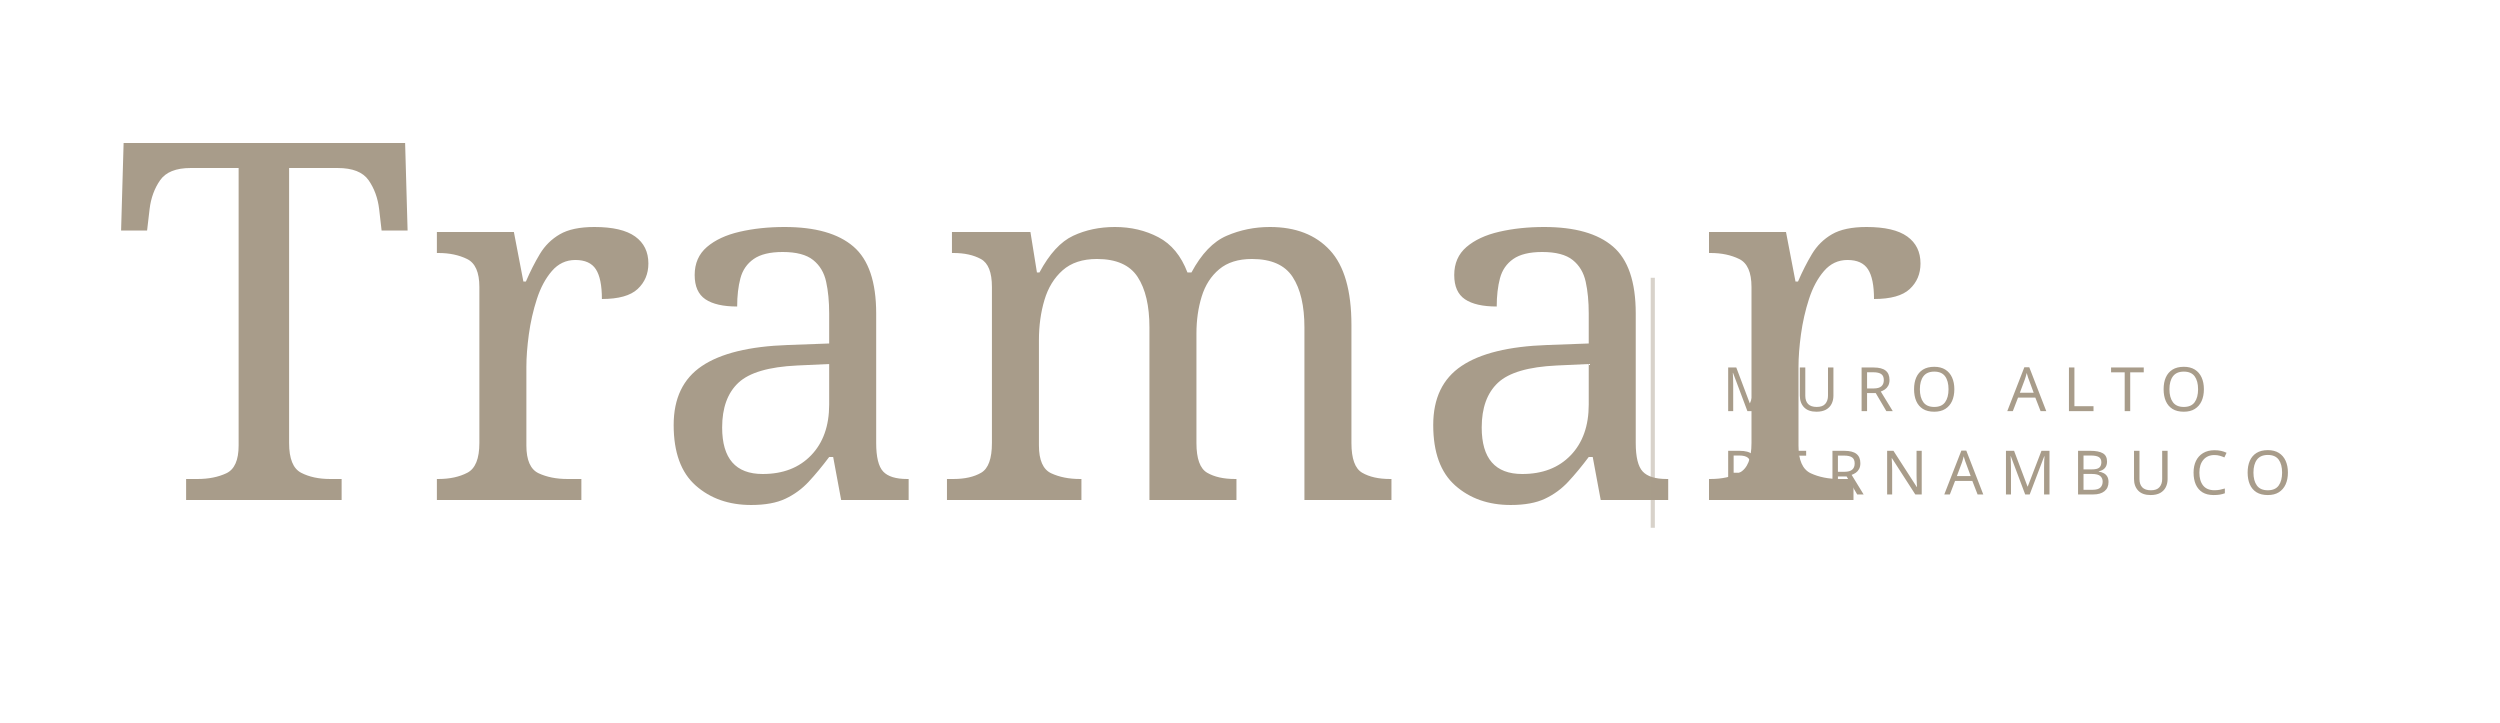
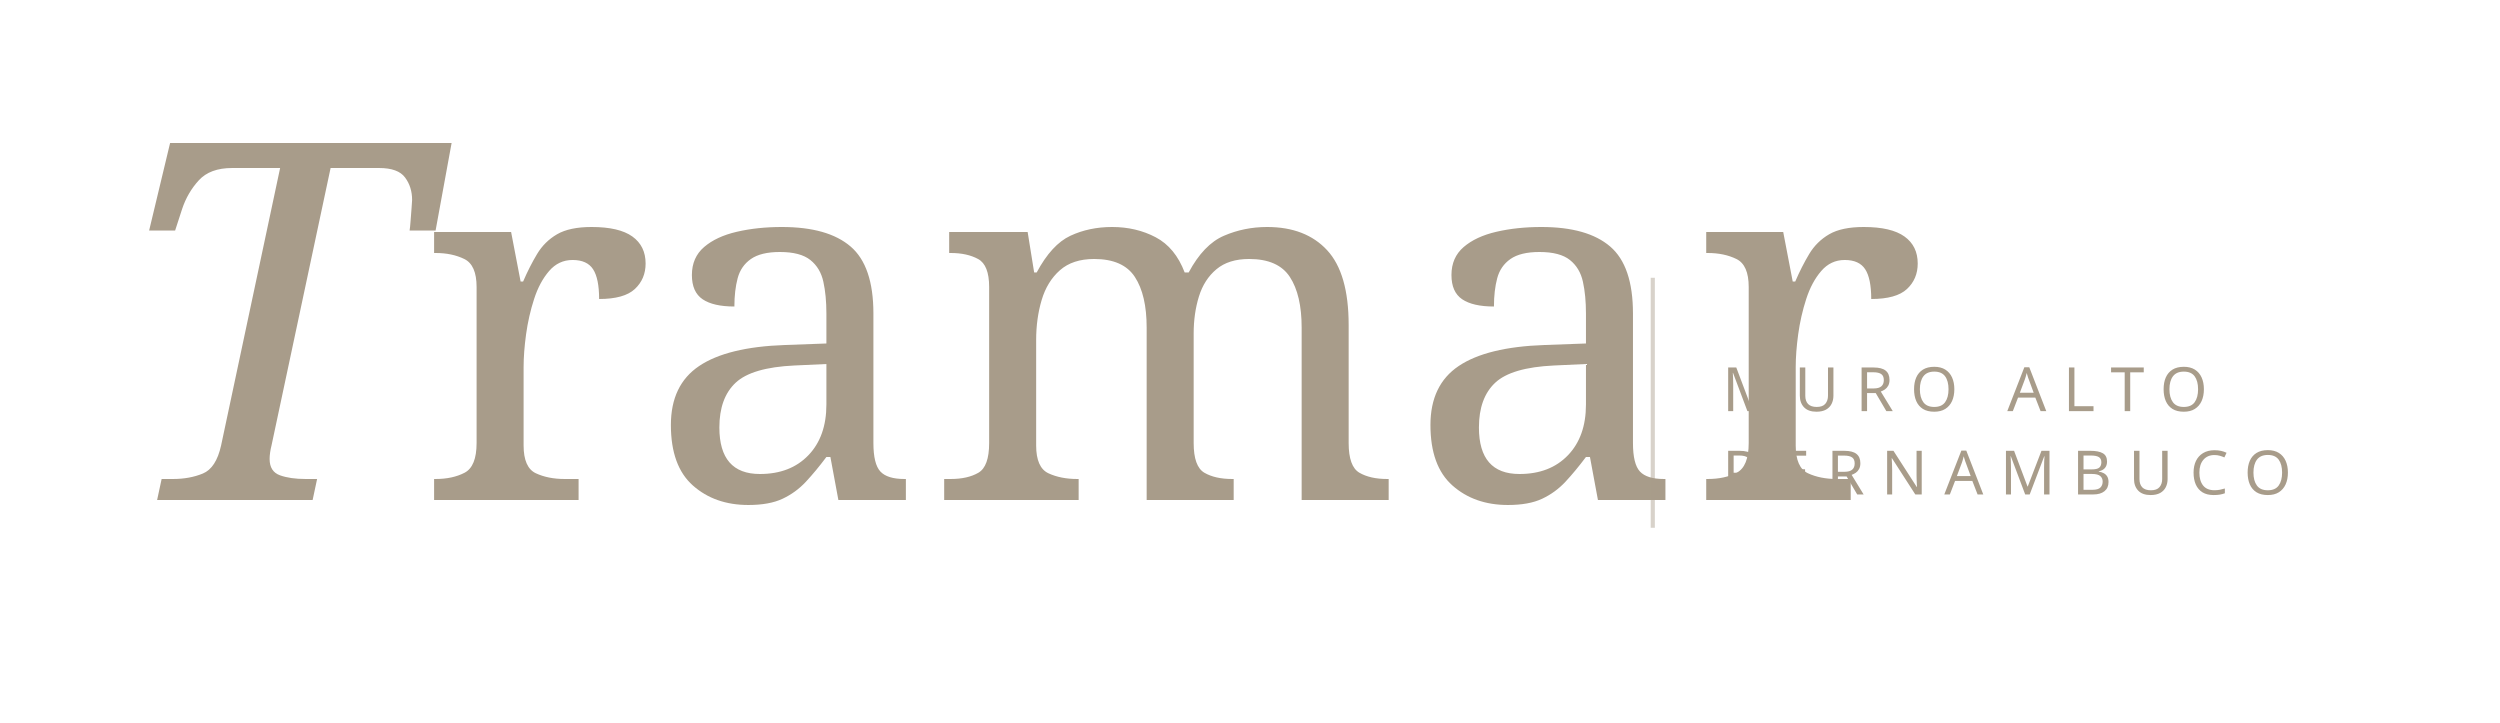
<svg xmlns="http://www.w3.org/2000/svg" viewBox="0 0 900 260" width="900" height="260">
-   <text x="40" y="180" font-family="Fraunces, Georgia, serif" font-weight="300" font-size="180" fill="#A89C8A" letter-spacing="1">Tramar</text>
+   <text x="40" y="180" font-family="Fraunces, Georgia, serif" font-weight="300" font-size="180" fill="#A89C8A" letter-spacing="1">
+     <tspan font-style="italic">T</tspan>ramar</text>
  <line x1="595" y1="100" x2="595" y2="190" stroke="#A89C8A" stroke-width="1.5" opacity="0.45" />
  <text x="620" y="148" font-family="DM Sans, system-ui, sans-serif" font-weight="300" font-size="22" letter-spacing="6" fill="#A89C8A">MURO ALTO</text>
  <text x="620" y="178" font-family="DM Sans, system-ui, sans-serif" font-weight="300" font-size="22" letter-spacing="6" fill="#A89C8A">PERNAMBUCO</text>
</svg>
